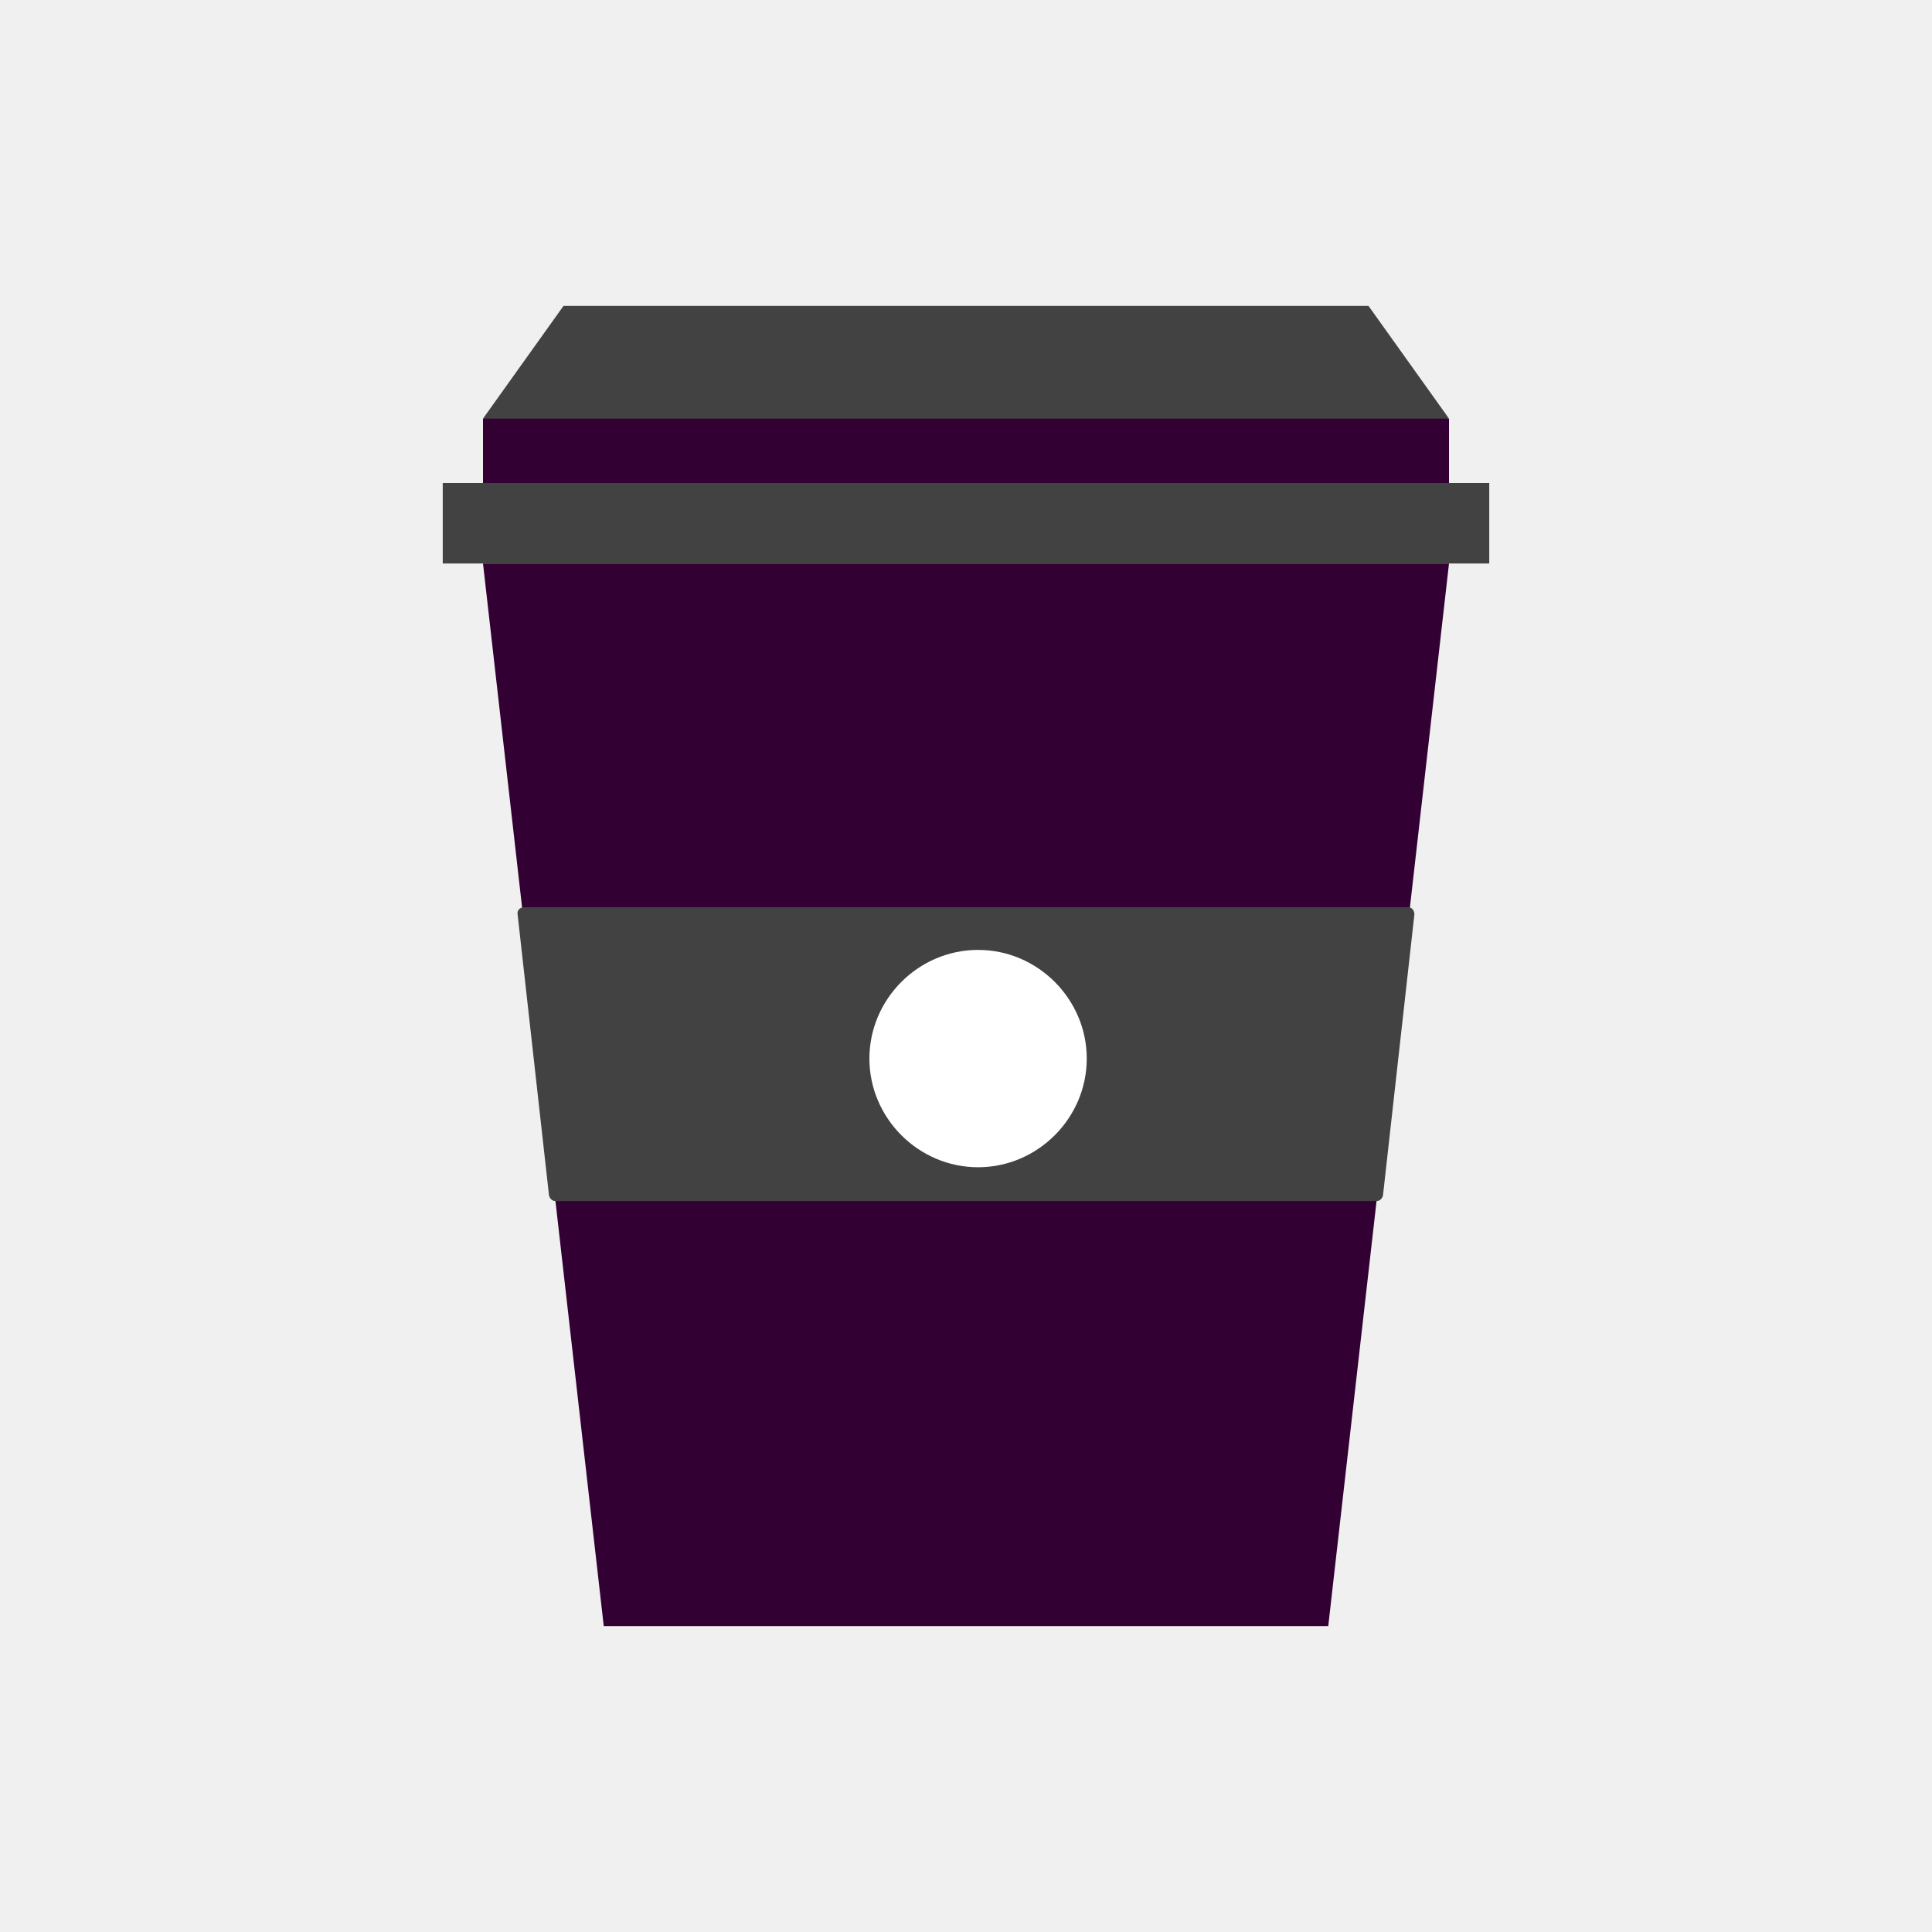
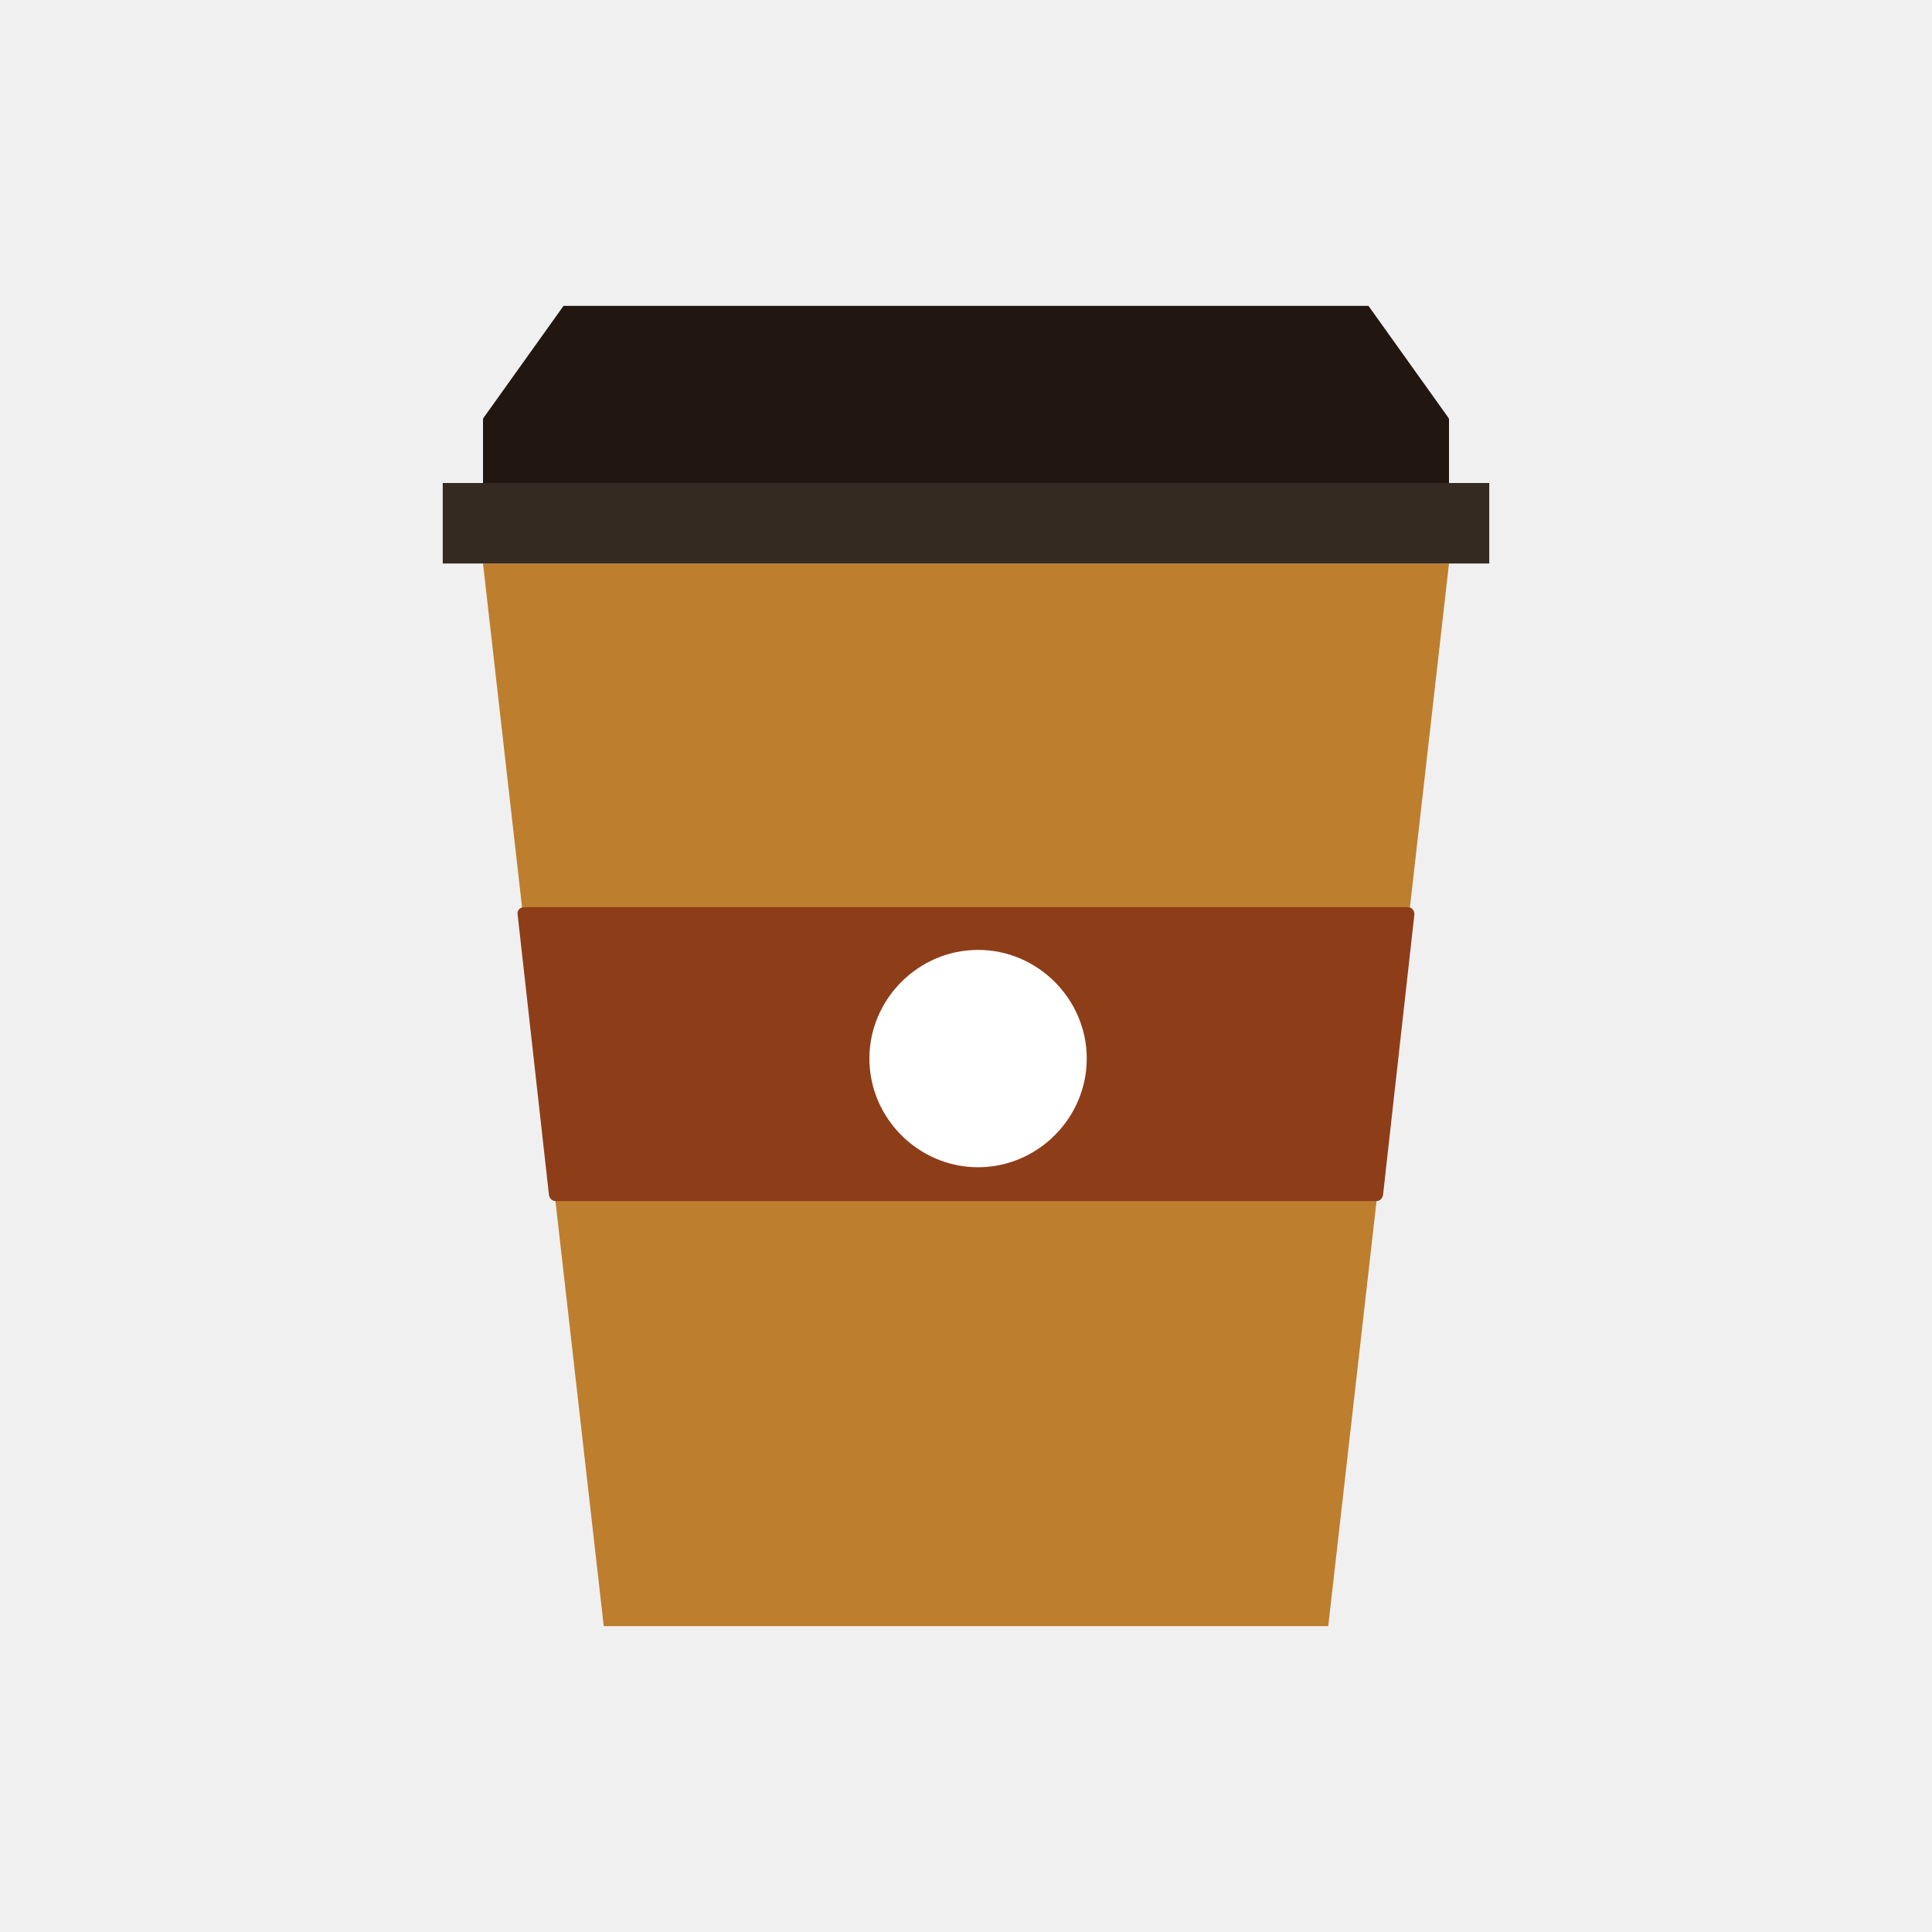
<svg xmlns="http://www.w3.org/2000/svg" version="1.1" id="Слой_1" x="0px" y="0px" viewBox="0 0 240 240" style="enable-background:new 0 0 240 240;" xml:space="preserve">
  <style type="text/css">
- 	.st0{fill:#330033;}
- 	.st1{fill:#424242;}
- 	.st2{fill:#FFFFFF;}
+ 	.st0{fill:#BD7E2E;}
+ 	.st1{fill:#330033;}
+ 	.st2{fill:#221710;}
+ 	.st3{fill:#342A21;}
+ 	.st4{fill:#8E3D19;}
+ 	.st5{fill:#FFFFFF;}
</style>
  <polygon class="st0" points="165,202 75,202 60,70 180,70 " />
-   <rect x="60" y="52" class="st0" width="120" height="10" />
-   <polyline class="st0" points="60,52.1 60,61 180,61 180,52.2 179,51 61,51 " />
-   <rect x="55" y="60" class="st1" width="130" height="10" />
-   <polygon class="st1" points="170,38 70,38 60,52 180,52 " />
-   <path class="st1" d="M171,149.2H69c-0.4,0-0.7-0.3-0.8-0.7l-3.9-34.9c-0.1-0.5,0.3-0.9,0.8-0.9h109.8c0.5,0,0.8,0.4,0.8,0.9  l-3.9,34.9C171.7,148.9,171.4,149.2,171,149.2z" />
-   <path class="st2" d="M121.5,145L121.5,145c-7.4,0-13.5-6.1-13.5-13.5v0c0-7.4,6.1-13.5,13.5-13.5h0c7.4,0,13.5,6.1,13.5,13.5v0  C135,138.9,128.9,145,121.5,145z" />
+   <rect x="60" y="52" class="st1" width="120" height="10" />
+   <polyline class="st2" points="60,52.1 60,61 180,61 180,52.2 179,51 61,51 " />
+   <rect x="55" y="60" class="st3" width="130" height="10" />
+   <polygon class="st2" points="170,38 70,38 60,52 180,52 " />
+   <path class="st4" d="M171,149.2H69c-0.4,0-0.7-0.3-0.8-0.7l-3.9-34.9c-0.1-0.5,0.3-0.9,0.8-0.9h109.8c0.5,0,0.8,0.4,0.8,0.9  l-3.9,34.9C171.7,148.9,171.4,149.2,171,149.2z" />
+   <path class="st5" d="M121.5,145L121.5,145c-7.4,0-13.5-6.1-13.5-13.5l0,0c0-7.4,6.1-13.5,13.5-13.5l0,0c7.4,0,13.5,6.1,13.5,13.5  l0,0C135,138.9,128.9,145,121.5,145z" />
</svg>
